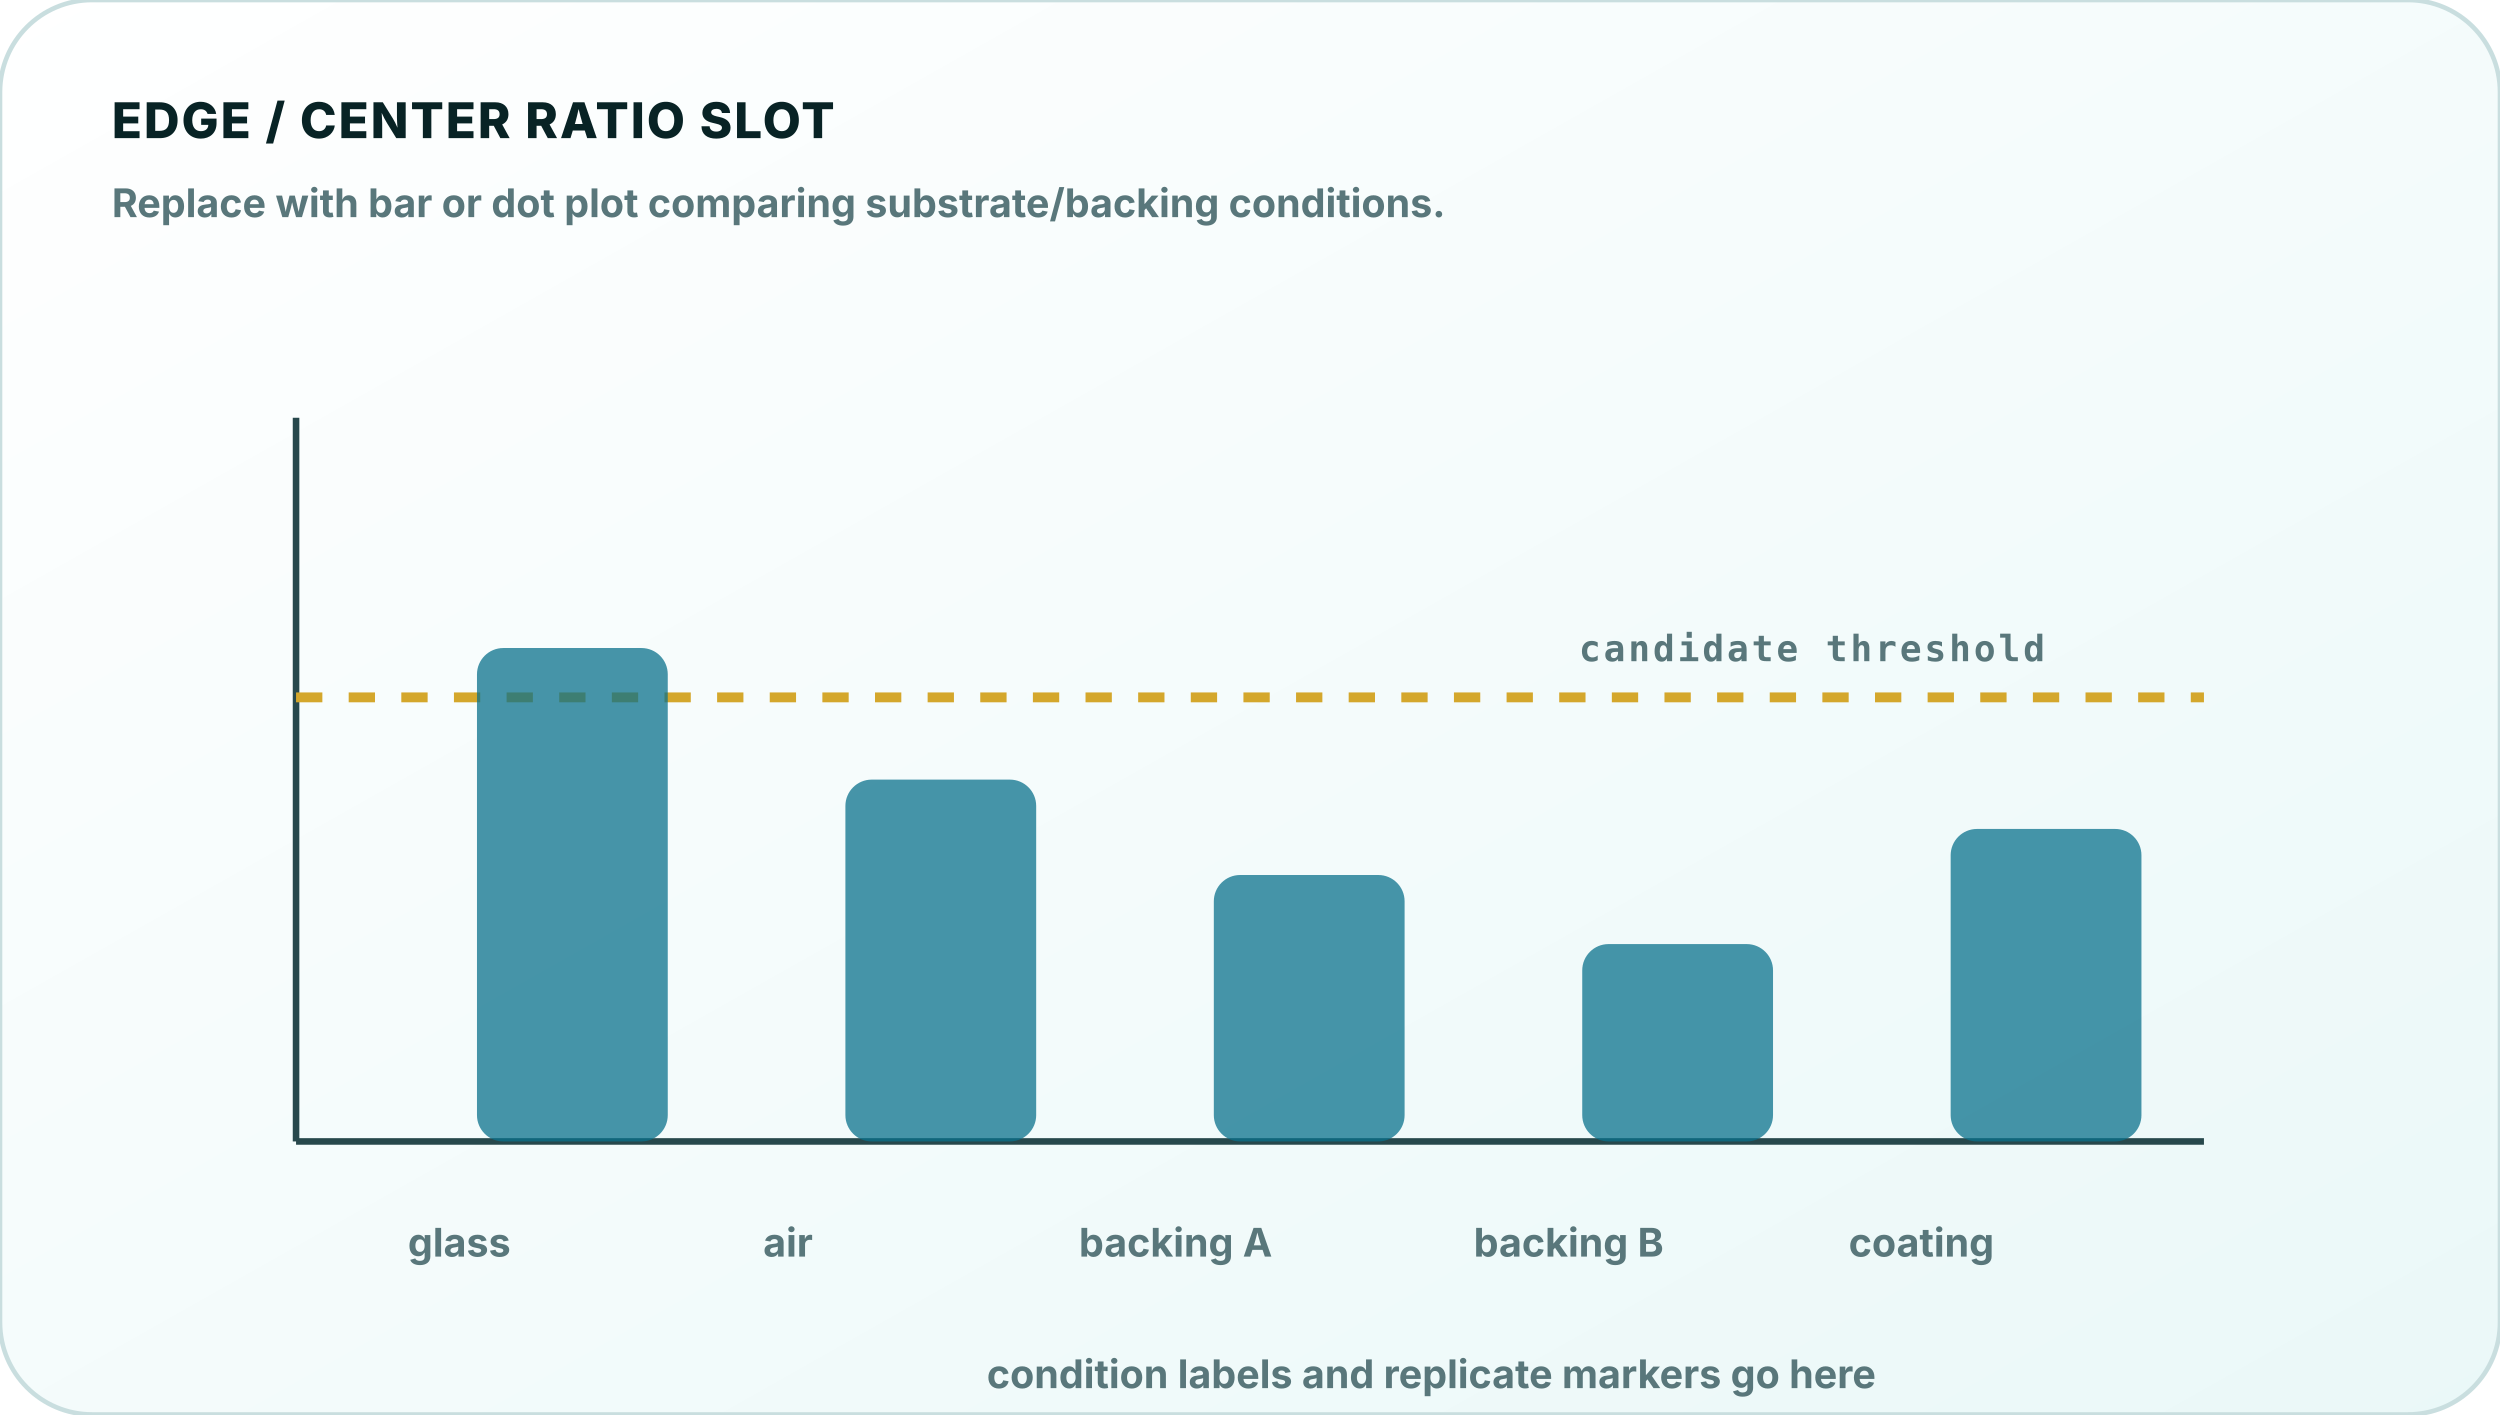
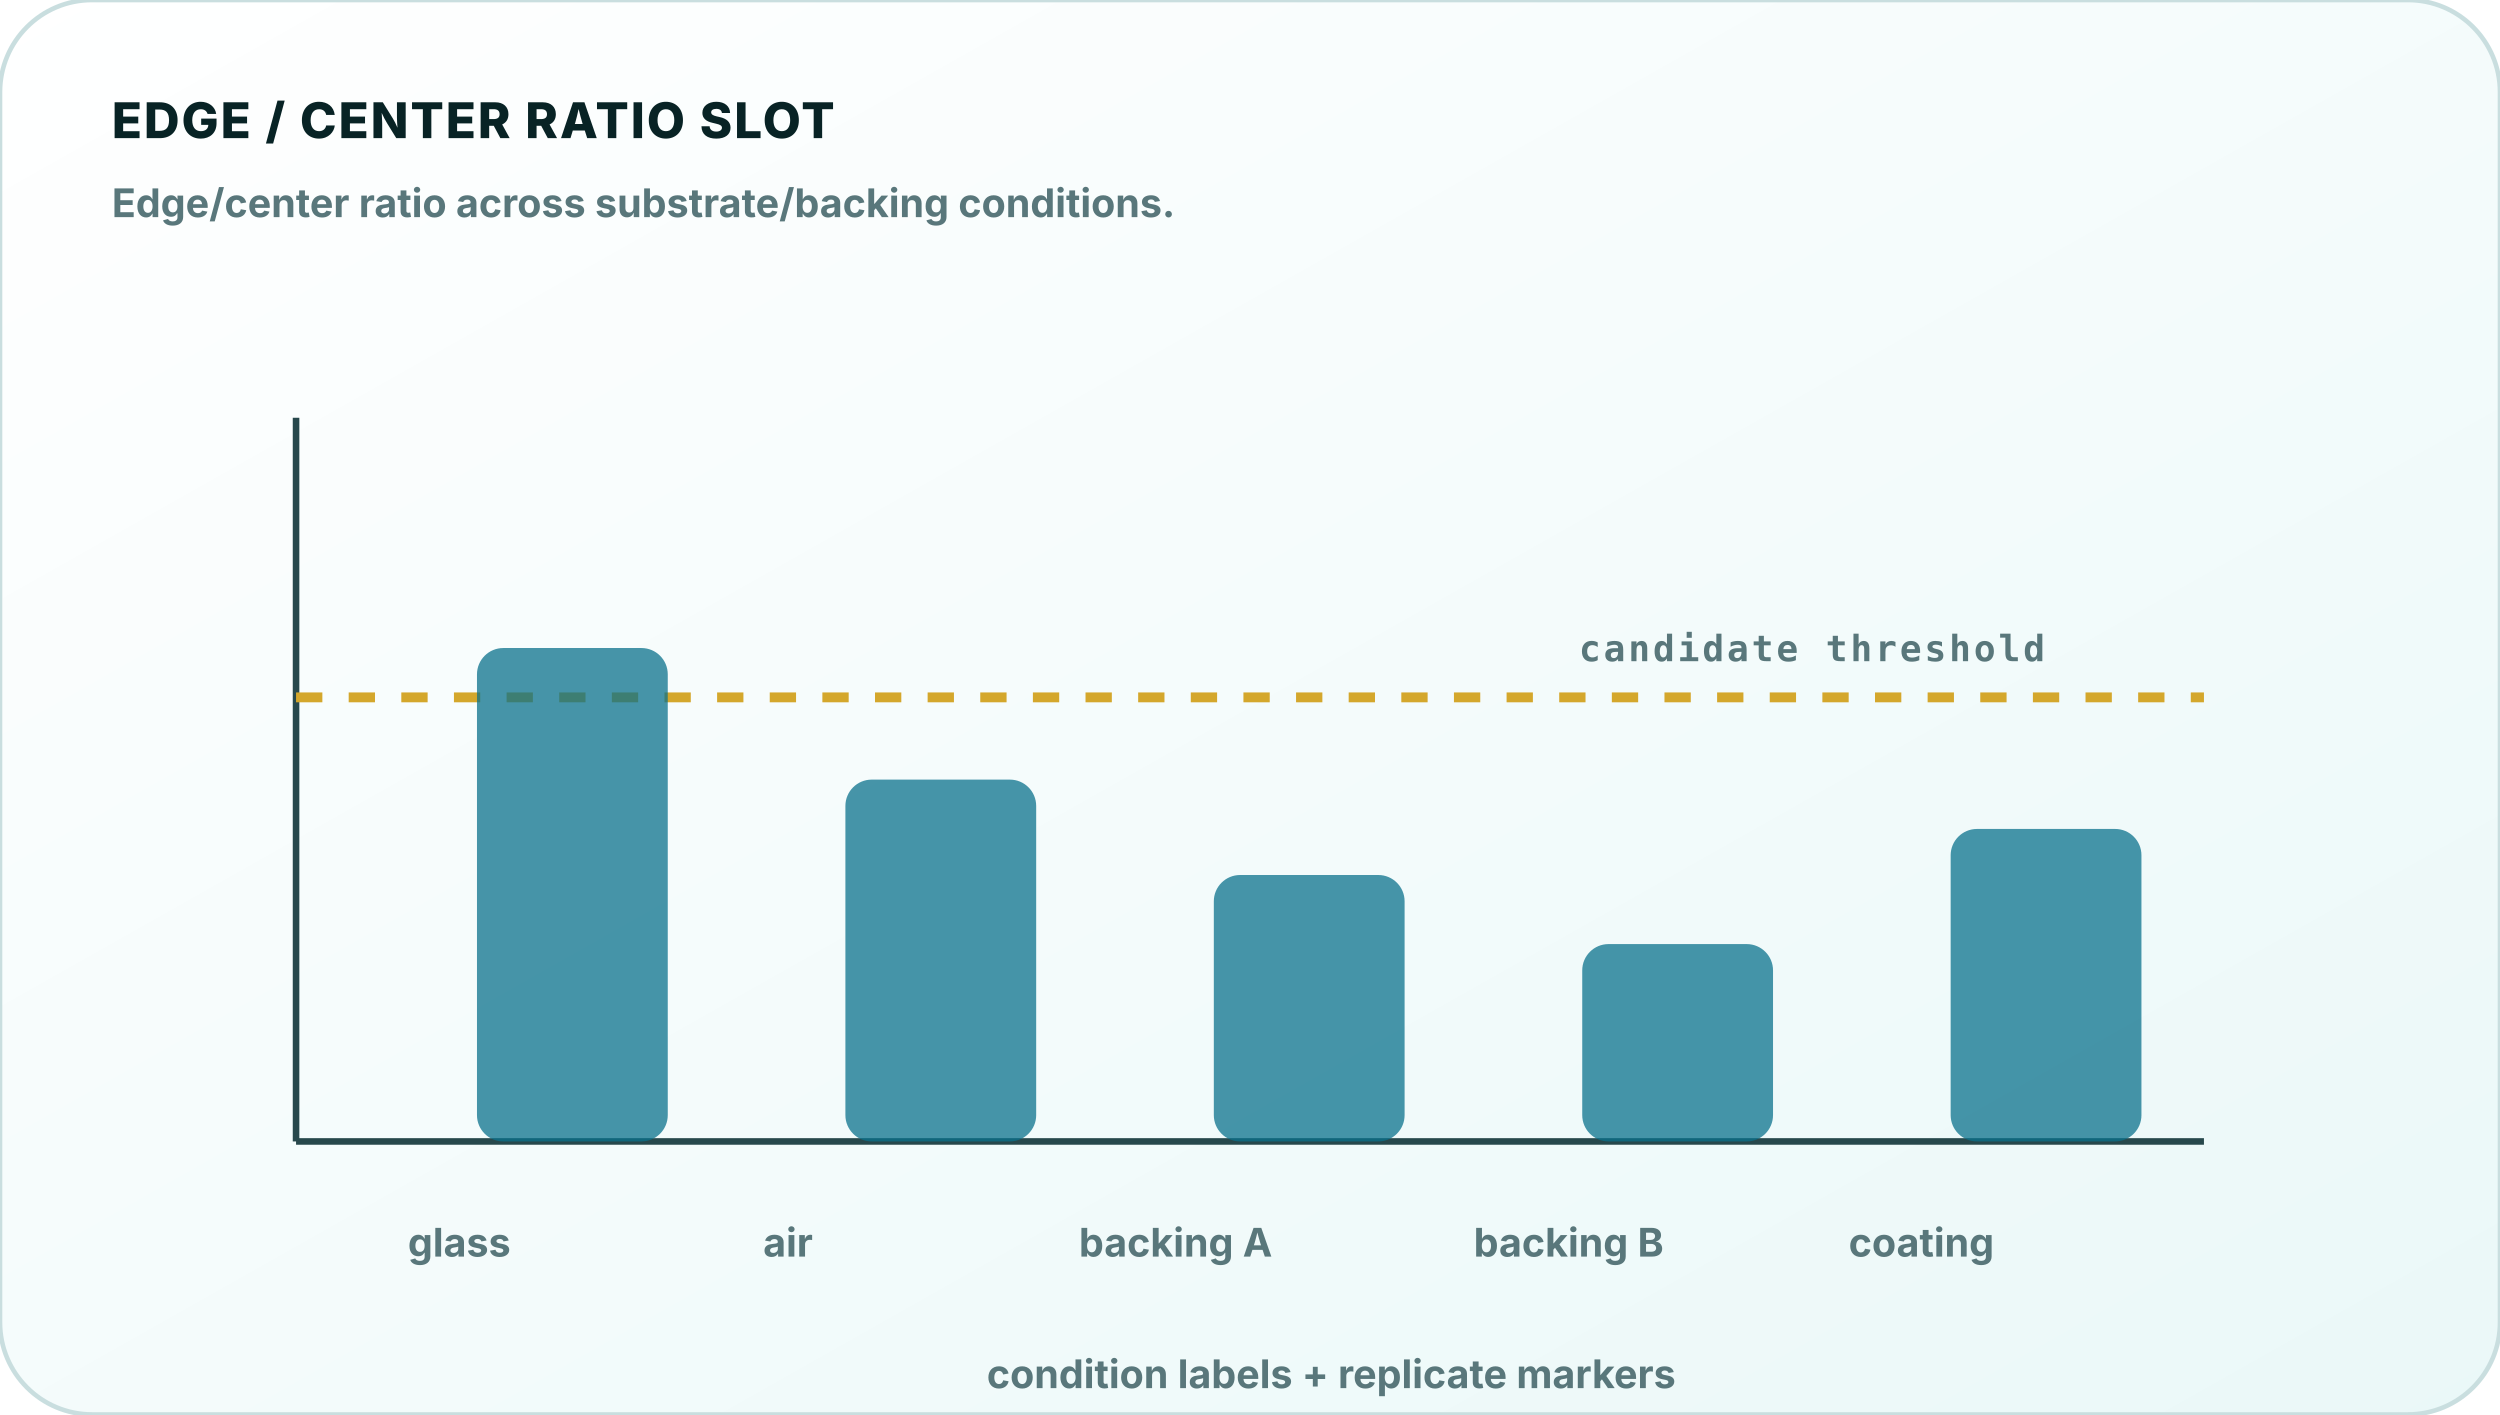
<svg xmlns="http://www.w3.org/2000/svg" viewBox="0 0 760 430" role="img" aria-labelledby="title desc">
  <defs>
    <linearGradient id="bg" x1="0" y1="0" x2="1" y2="1">
      <stop offset="0" stop-color="#ffffff" />
      <stop offset="1" stop-color="#eaf8f8" />
    </linearGradient>
    <style>
    .card{fill:url(#bg);stroke:#c9dedf;stroke-width:1.4}.ink{fill:#082325}.muted{fill:#59777b}.teal{fill:#08708b}.line{stroke:#08708b;stroke-width:3;fill:none;stroke-linecap:round;stroke-linejoin:round}.grid{stroke:#d9e9ea;stroke-width:1}.dash{stroke:#8bbdc7;stroke-width:2;stroke-dasharray:6 6;fill:none}.label{font-family:Inter,Arial,sans-serif;font-weight:800;font-size:15px;letter-spacing:.04em}.small{font-family:Inter,Arial,sans-serif;font-weight:650;font-size:12px}.mono{font-family:ui-monospace,SFMono-Regular,Consolas,monospace;font-weight:760;font-size:11px;letter-spacing:.08em}
  </style>
  </defs>
  <rect width="760" height="430" rx="28" class="card" />
  <text x="34" y="42" class="label ink">EDGE / CENTER RATIO SLOT</text>
-   <text x="34" y="66" class="small muted">Replace with bar or dot plot comparing substrate/backing conditions.</text>
+   <text x="34" y="66" class="small muted">Edge/center ratio across substrate/backing conditions.</text>
  <g transform="translate(90 102)">
    <line x1="0" y1="245" x2="580" y2="245" stroke="#27484c" stroke-width="2" />
    <line x1="0" y1="245" x2="0" y2="25" stroke="#27484c" stroke-width="2" />
    <line x1="0" y1="110" x2="580" y2="110" stroke="#d4a72c" stroke-width="3" stroke-dasharray="8 8" />
    <text x="390" y="99" class="mono muted">candidate threshold</text>
    <g fill="#08708b" opacity=".74">
      <rect x="55" y="95" width="58" height="150" rx="8" />
      <rect x="167" y="135" width="58" height="110" rx="8" />
      <rect x="279" y="164" width="58" height="81" rx="8" />
      <rect x="391" y="185" width="58" height="60" rx="8" />
      <rect x="503" y="150" width="58" height="95" rx="8" />
    </g>
    <text x="34" y="280" class="small muted">glass</text>
    <text x="142" y="280" class="small muted">air</text>
    <text x="238" y="280" class="small muted">backing A</text>
    <text x="358" y="280" class="small muted">backing B</text>
    <text x="472" y="280" class="small muted">coating</text>
-     <text x="210" y="320" class="small muted">condition labels and replicate markers go here</text>
+     <text x="210" y="320" class="small muted">condition labels + replicate markers</text>
  </g>
</svg>
